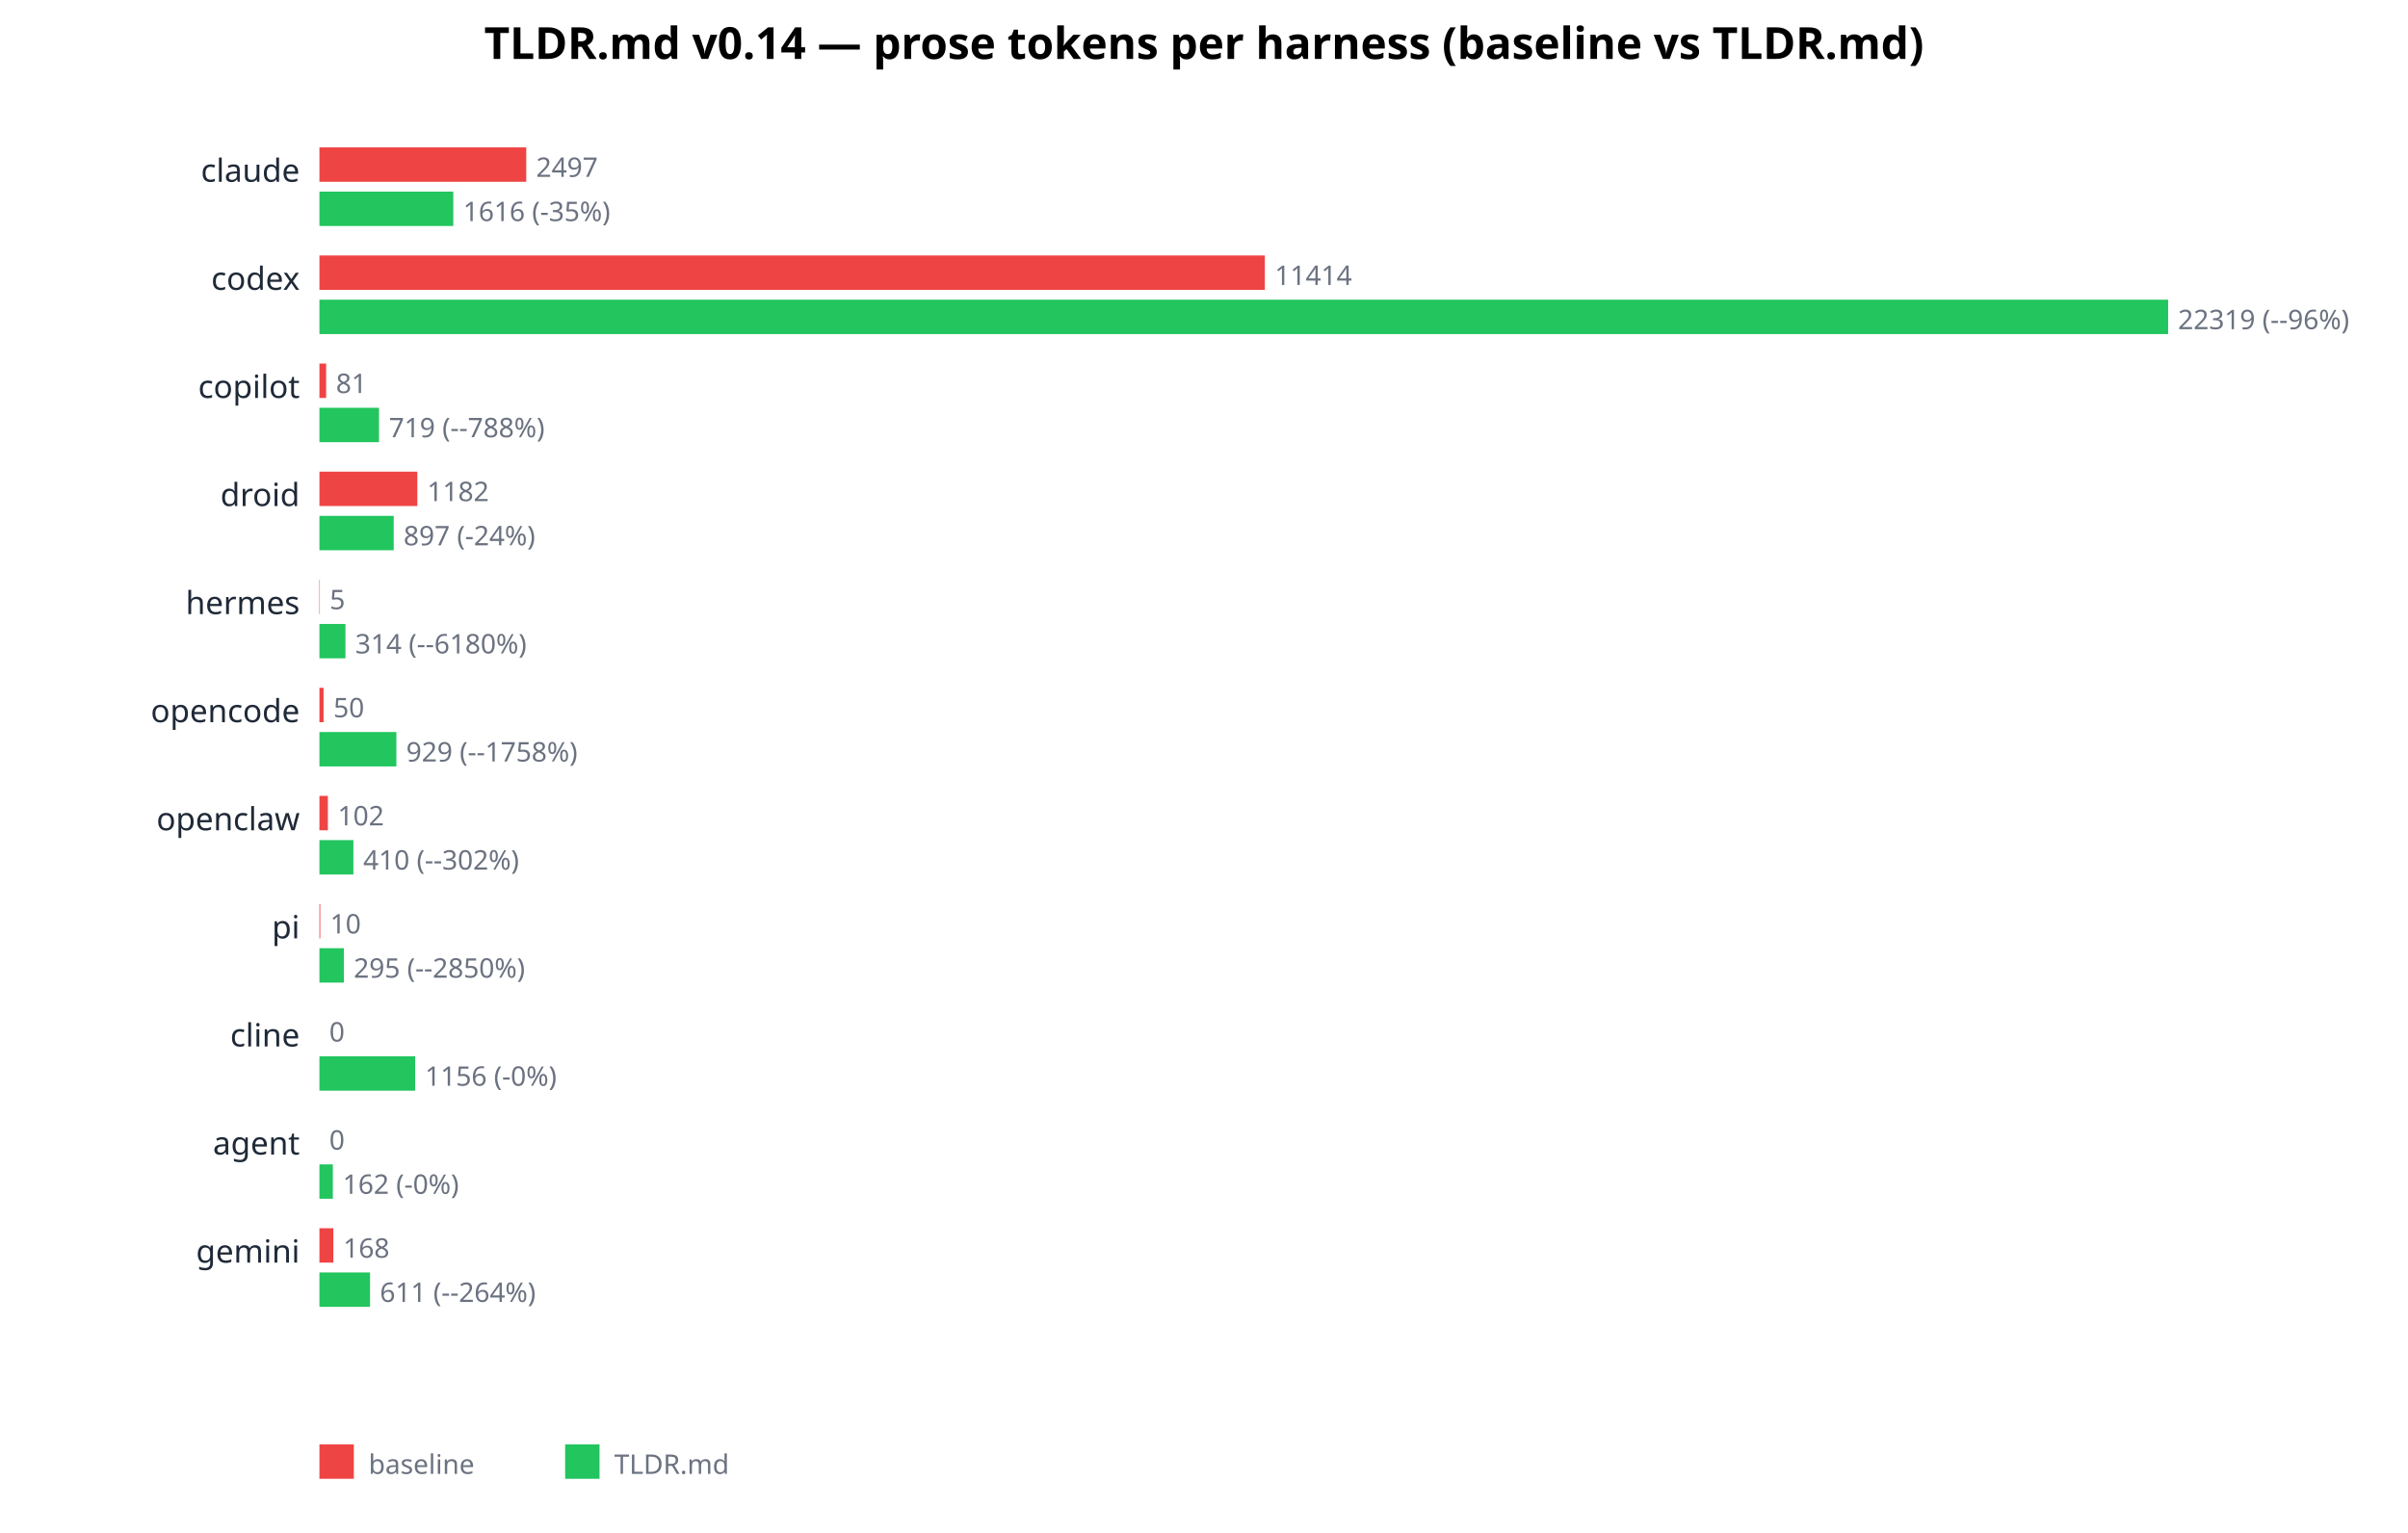
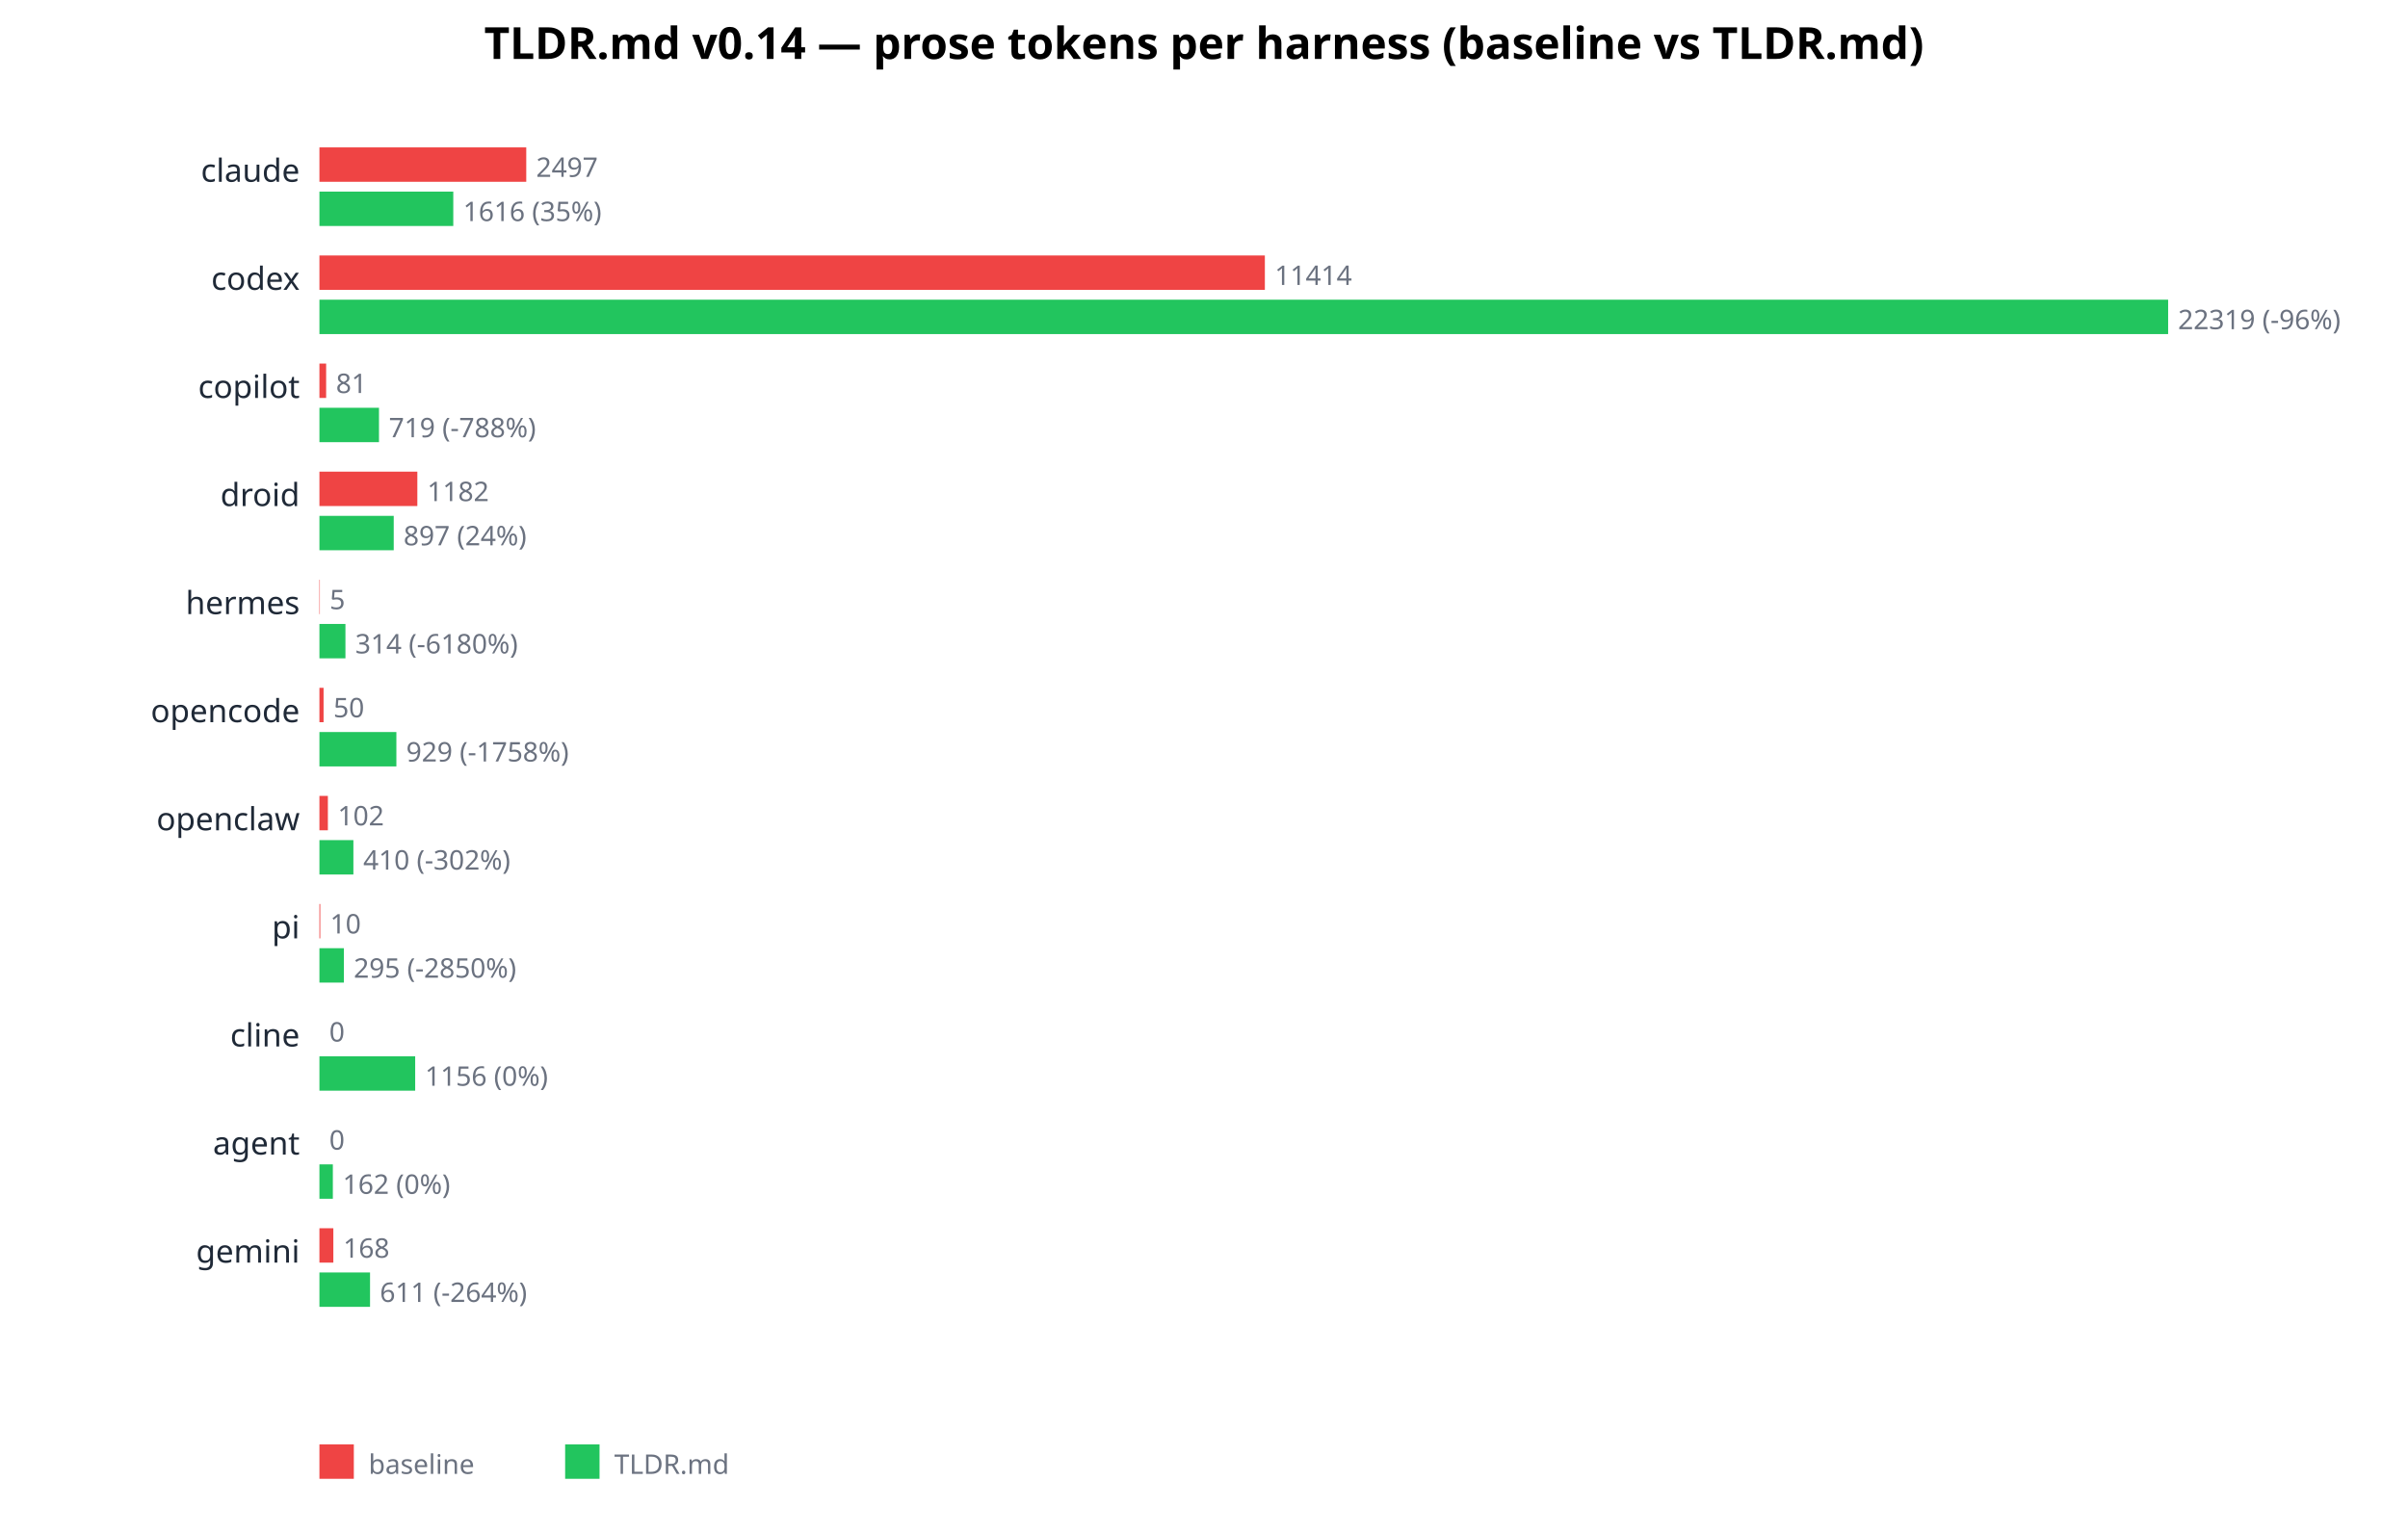
<svg xmlns="http://www.w3.org/2000/svg" viewBox="0 0 980 624" font-family="ui-sans-serif,system-ui,sans-serif" font-size="13">
  <style>
.title{font-size:18px;font-weight:600}
.gridline{stroke:#e5e7eb;stroke-width:1}
.bar-base{fill:#ef4444}
.bar-tldr{fill:#22c55e}
.label{fill:#1f2937}
.label-sm{fill:#6b7280;font-size:11px}
.pass{fill:#22c55e}
.fail{fill:#ef4444}
.warn{fill:#f59e0b}
.gone{fill:#9ca3af}
</style>
  <text x="490" y="24" text-anchor="middle" class="title">TLDR.md v0.14 — prose tokens per harness (baseline vs TLDR.md)</text>
  <text x="122" y="74" text-anchor="end" class="label">claude</text>
  <rect x="130" y="60" width="84.175" height="14" class="bar-base" />
  <rect x="130" y="78" width="54.476" height="14" class="bar-tldr" />
  <text x="218.175" y="72" class="label-sm">2497</text>
-   <text x="188.476" y="90" class="label-sm">1616 (-35%)</text>
+   <text x="188.476" y="90" class="label-sm">1616 (35%)</text>
  <text x="122" y="118" text-anchor="end" class="label">codex</text>
  <rect x="130" y="104" width="384.77" height="14" class="bar-base" />
  <rect x="130" y="122" width="752.381" height="14" class="bar-tldr" />
  <text x="518.77" y="116" class="label-sm">11414</text>
-   <text x="886.381" y="134" class="label-sm">22319 (--96%)</text>
+   <text x="886.381" y="134" class="label-sm">22319 (-96%)</text>
  <text x="122" y="162" text-anchor="end" class="label">copilot</text>
  <rect x="130" y="148" width="2.731" height="14" class="bar-base" />
  <rect x="130" y="166" width="24.238" height="14" class="bar-tldr" />
  <text x="136.731" y="160" class="label-sm">81</text>
-   <text x="158.238" y="178" class="label-sm">719 (--788%)</text>
+   <text x="158.238" y="178" class="label-sm">719 (-788%)</text>
  <text x="122" y="206" text-anchor="end" class="label">droid</text>
  <rect x="130" y="192" width="39.846" height="14" class="bar-base" />
  <rect x="130" y="210" width="30.238" height="14" class="bar-tldr" />
  <text x="173.846" y="204" class="label-sm">1182</text>
-   <text x="164.238" y="222" class="label-sm">897 (-24%)</text>
+   <text x="164.238" y="222" class="label-sm">897 (24%)</text>
  <text x="122" y="250" text-anchor="end" class="label">hermes</text>
  <rect x="130" y="236" width="0.169" height="14" class="bar-base" />
  <rect x="130" y="254" width="10.585" height="14" class="bar-tldr" />
  <text x="134.169" y="248" class="label-sm">5</text>
-   <text x="144.585" y="266" class="label-sm">314 (--6180%)</text>
+   <text x="144.585" y="266" class="label-sm">314 (-6180%)</text>
  <text x="122" y="294" text-anchor="end" class="label">opencode</text>
  <rect x="130" y="280" width="1.686" height="14" class="bar-base" />
  <rect x="130" y="298" width="31.317" height="14" class="bar-tldr" />
  <text x="135.686" y="292" class="label-sm">50</text>
-   <text x="165.317" y="310" class="label-sm">929 (--1758%)</text>
+   <text x="165.317" y="310" class="label-sm">929 (-1758%)</text>
  <text x="122" y="338" text-anchor="end" class="label">openclaw</text>
  <rect x="130" y="324" width="3.438" height="14" class="bar-base" />
  <rect x="130" y="342" width="13.821" height="14" class="bar-tldr" />
  <text x="137.438" y="336" class="label-sm">102</text>
-   <text x="147.821" y="354" class="label-sm">410 (--302%)</text>
+   <text x="147.821" y="354" class="label-sm">410 (-302%)</text>
  <text x="122" y="382" text-anchor="end" class="label">pi</text>
  <rect x="130" y="368" width="0.337" height="14" class="bar-base" />
  <rect x="130" y="386" width="9.945" height="14" class="bar-tldr" />
  <text x="134.337" y="380" class="label-sm">10</text>
-   <text x="143.945" y="398" class="label-sm">295 (--2850%)</text>
+   <text x="143.945" y="398" class="label-sm">295 (-2850%)</text>
  <text x="122" y="426" text-anchor="end" class="label">cline</text>
  <rect x="130" y="412" width="0" height="14" class="bar-base" />
  <rect x="130" y="430" width="38.969" height="14" class="bar-tldr" />
  <text x="134" y="424" class="label-sm">0</text>
-   <text x="172.969" y="442" class="label-sm">1156 (-0%)</text>
+   <text x="172.969" y="442" class="label-sm">1156 (0%)</text>
  <text x="122" y="470" text-anchor="end" class="label">agent</text>
  <rect x="130" y="456" width="0" height="14" class="bar-base" />
  <rect x="130" y="474" width="5.461" height="14" class="bar-tldr" />
  <text x="134" y="468" class="label-sm">0</text>
-   <text x="139.461" y="486" class="label-sm">162 (-0%)</text>
+   <text x="139.461" y="486" class="label-sm">162 (0%)</text>
  <text x="122" y="514" text-anchor="end" class="label">gemini</text>
  <rect x="130" y="500" width="5.663" height="14" class="bar-base" />
  <rect x="130" y="518" width="20.597" height="14" class="bar-tldr" />
  <text x="139.663" y="512" class="label-sm">168</text>
-   <text x="154.597" y="530" class="label-sm">611 (--264%)</text>
+   <text x="154.597" y="530" class="label-sm">611 (-264%)</text>
  <g transform="translate(130, 588)">
    <rect x="0" y="0" width="14" height="14" class="bar-base" />
    <text x="20" y="12" class="label-sm">baseline</text>
    <rect x="100" y="0" width="14" height="14" class="bar-tldr" />
    <text x="120" y="12" class="label-sm">TLDR.md</text>
  </g>
</svg>
